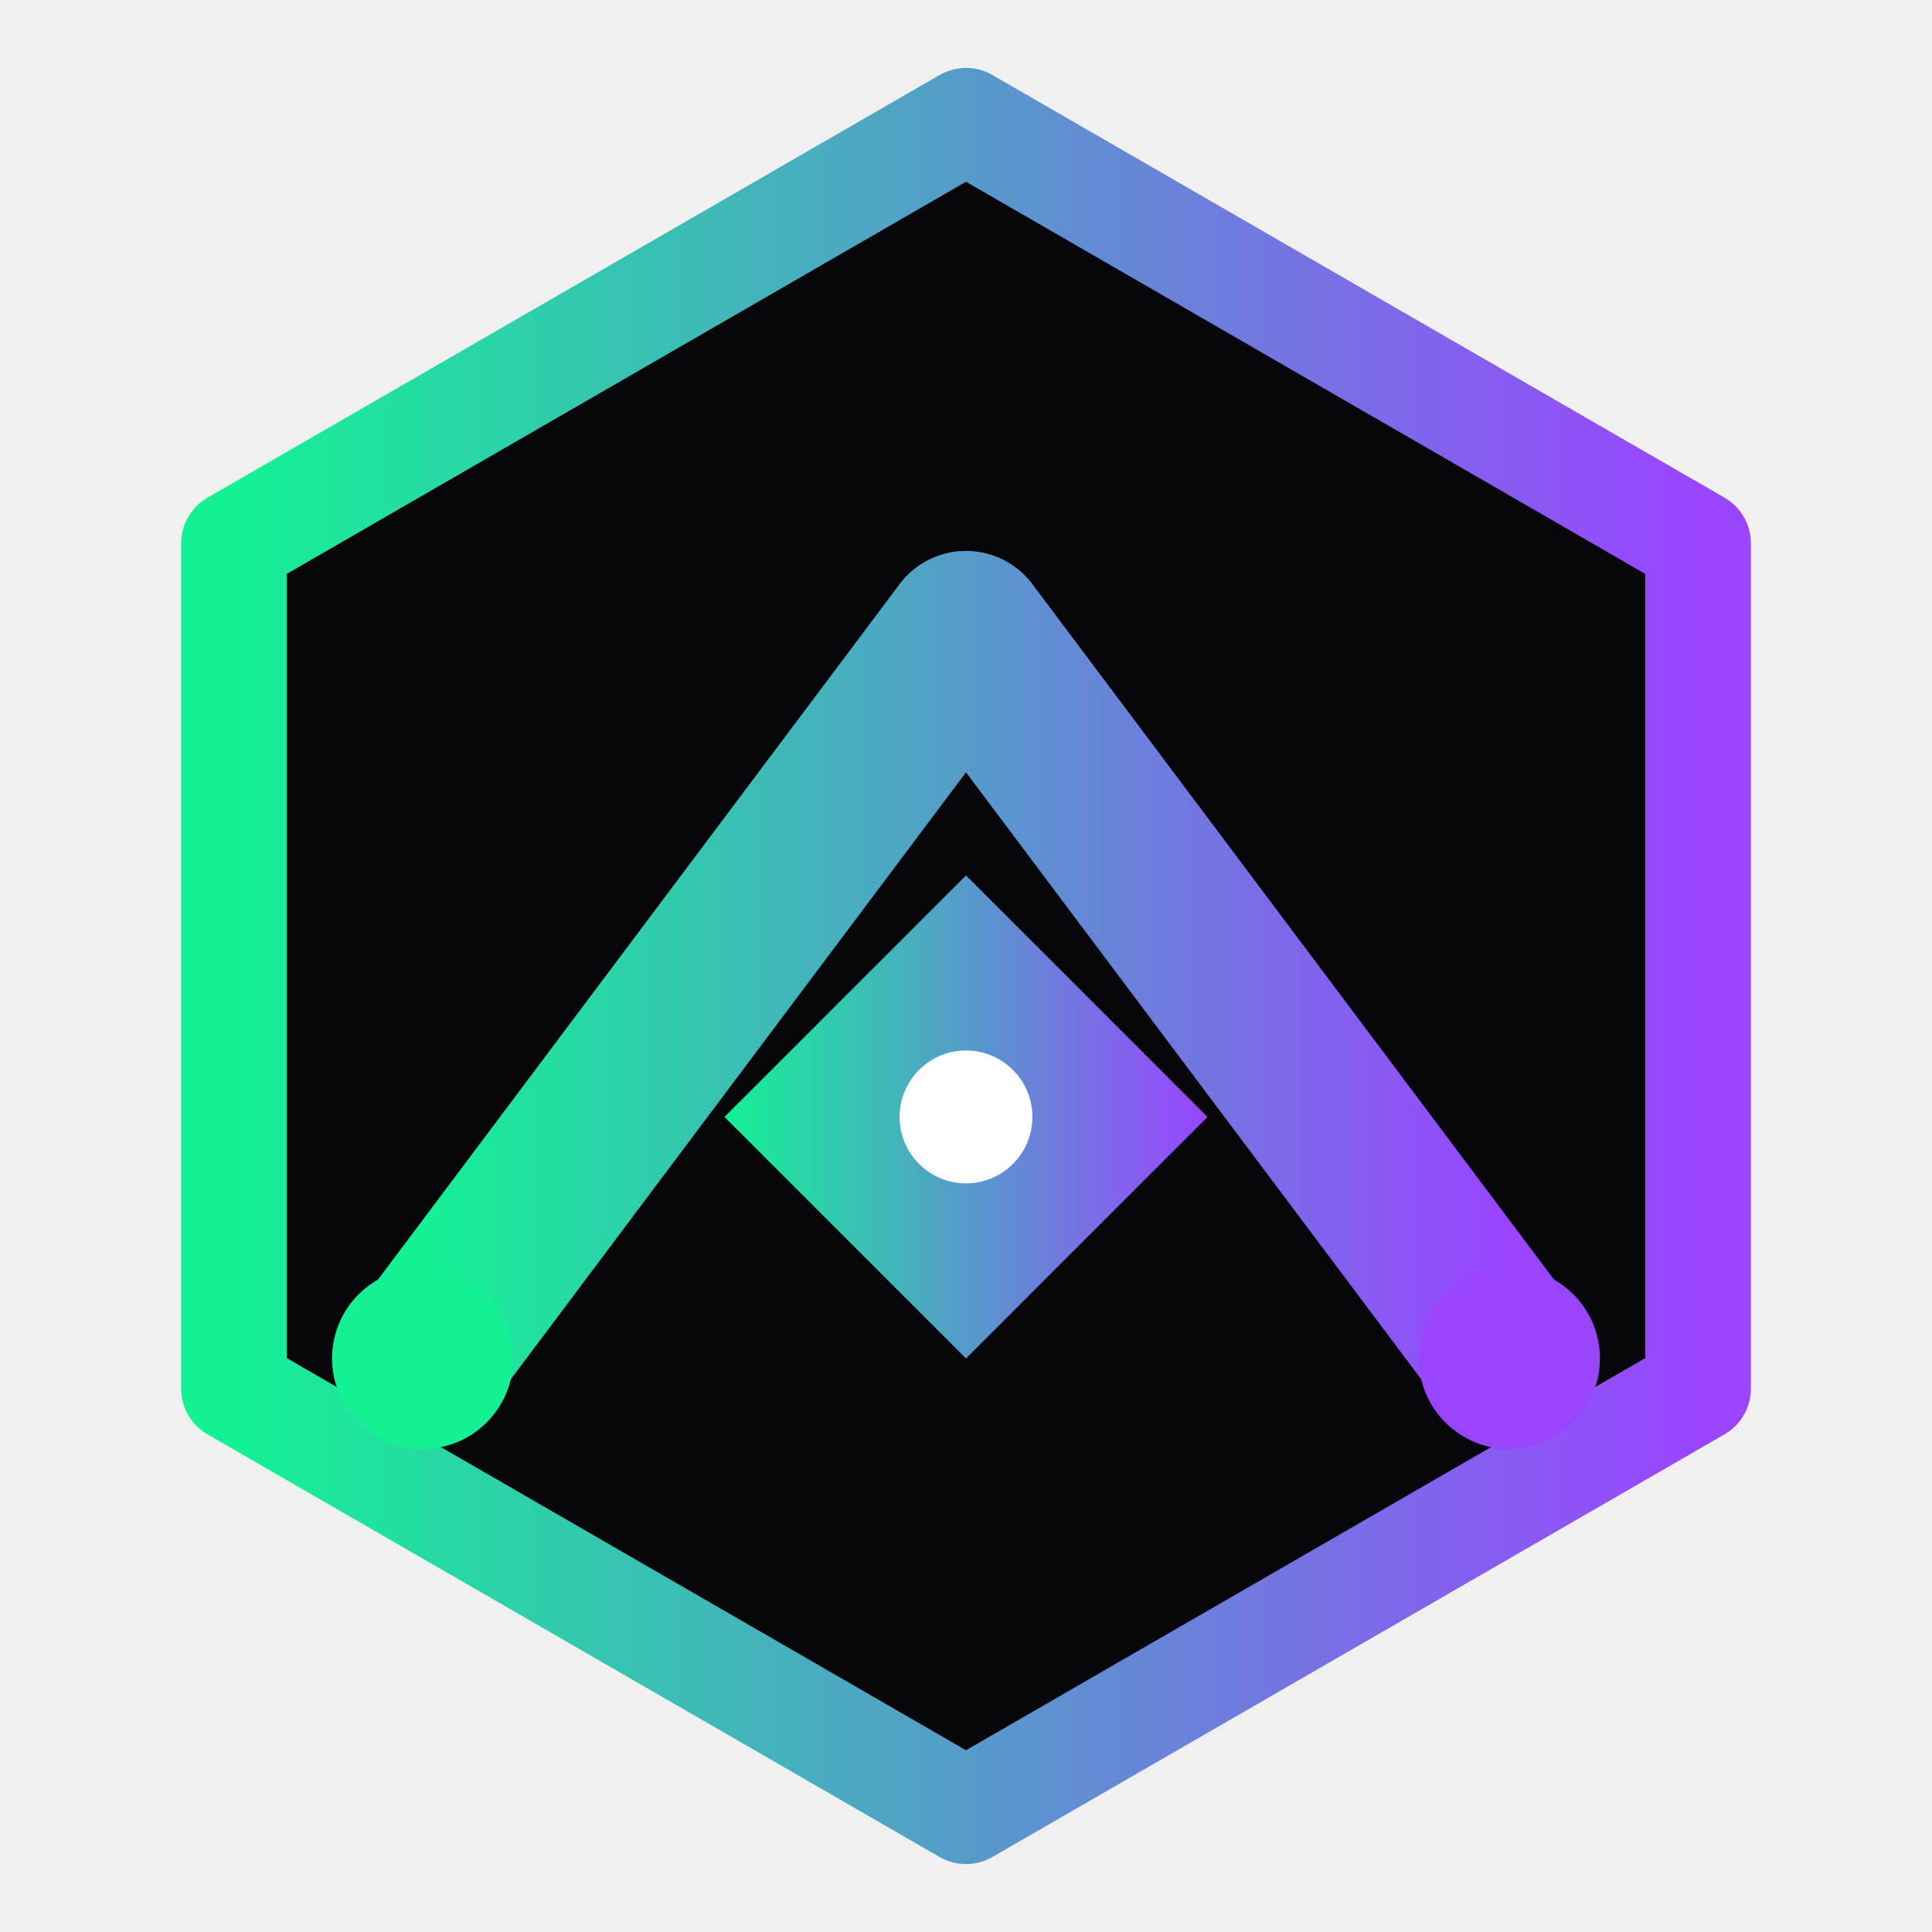
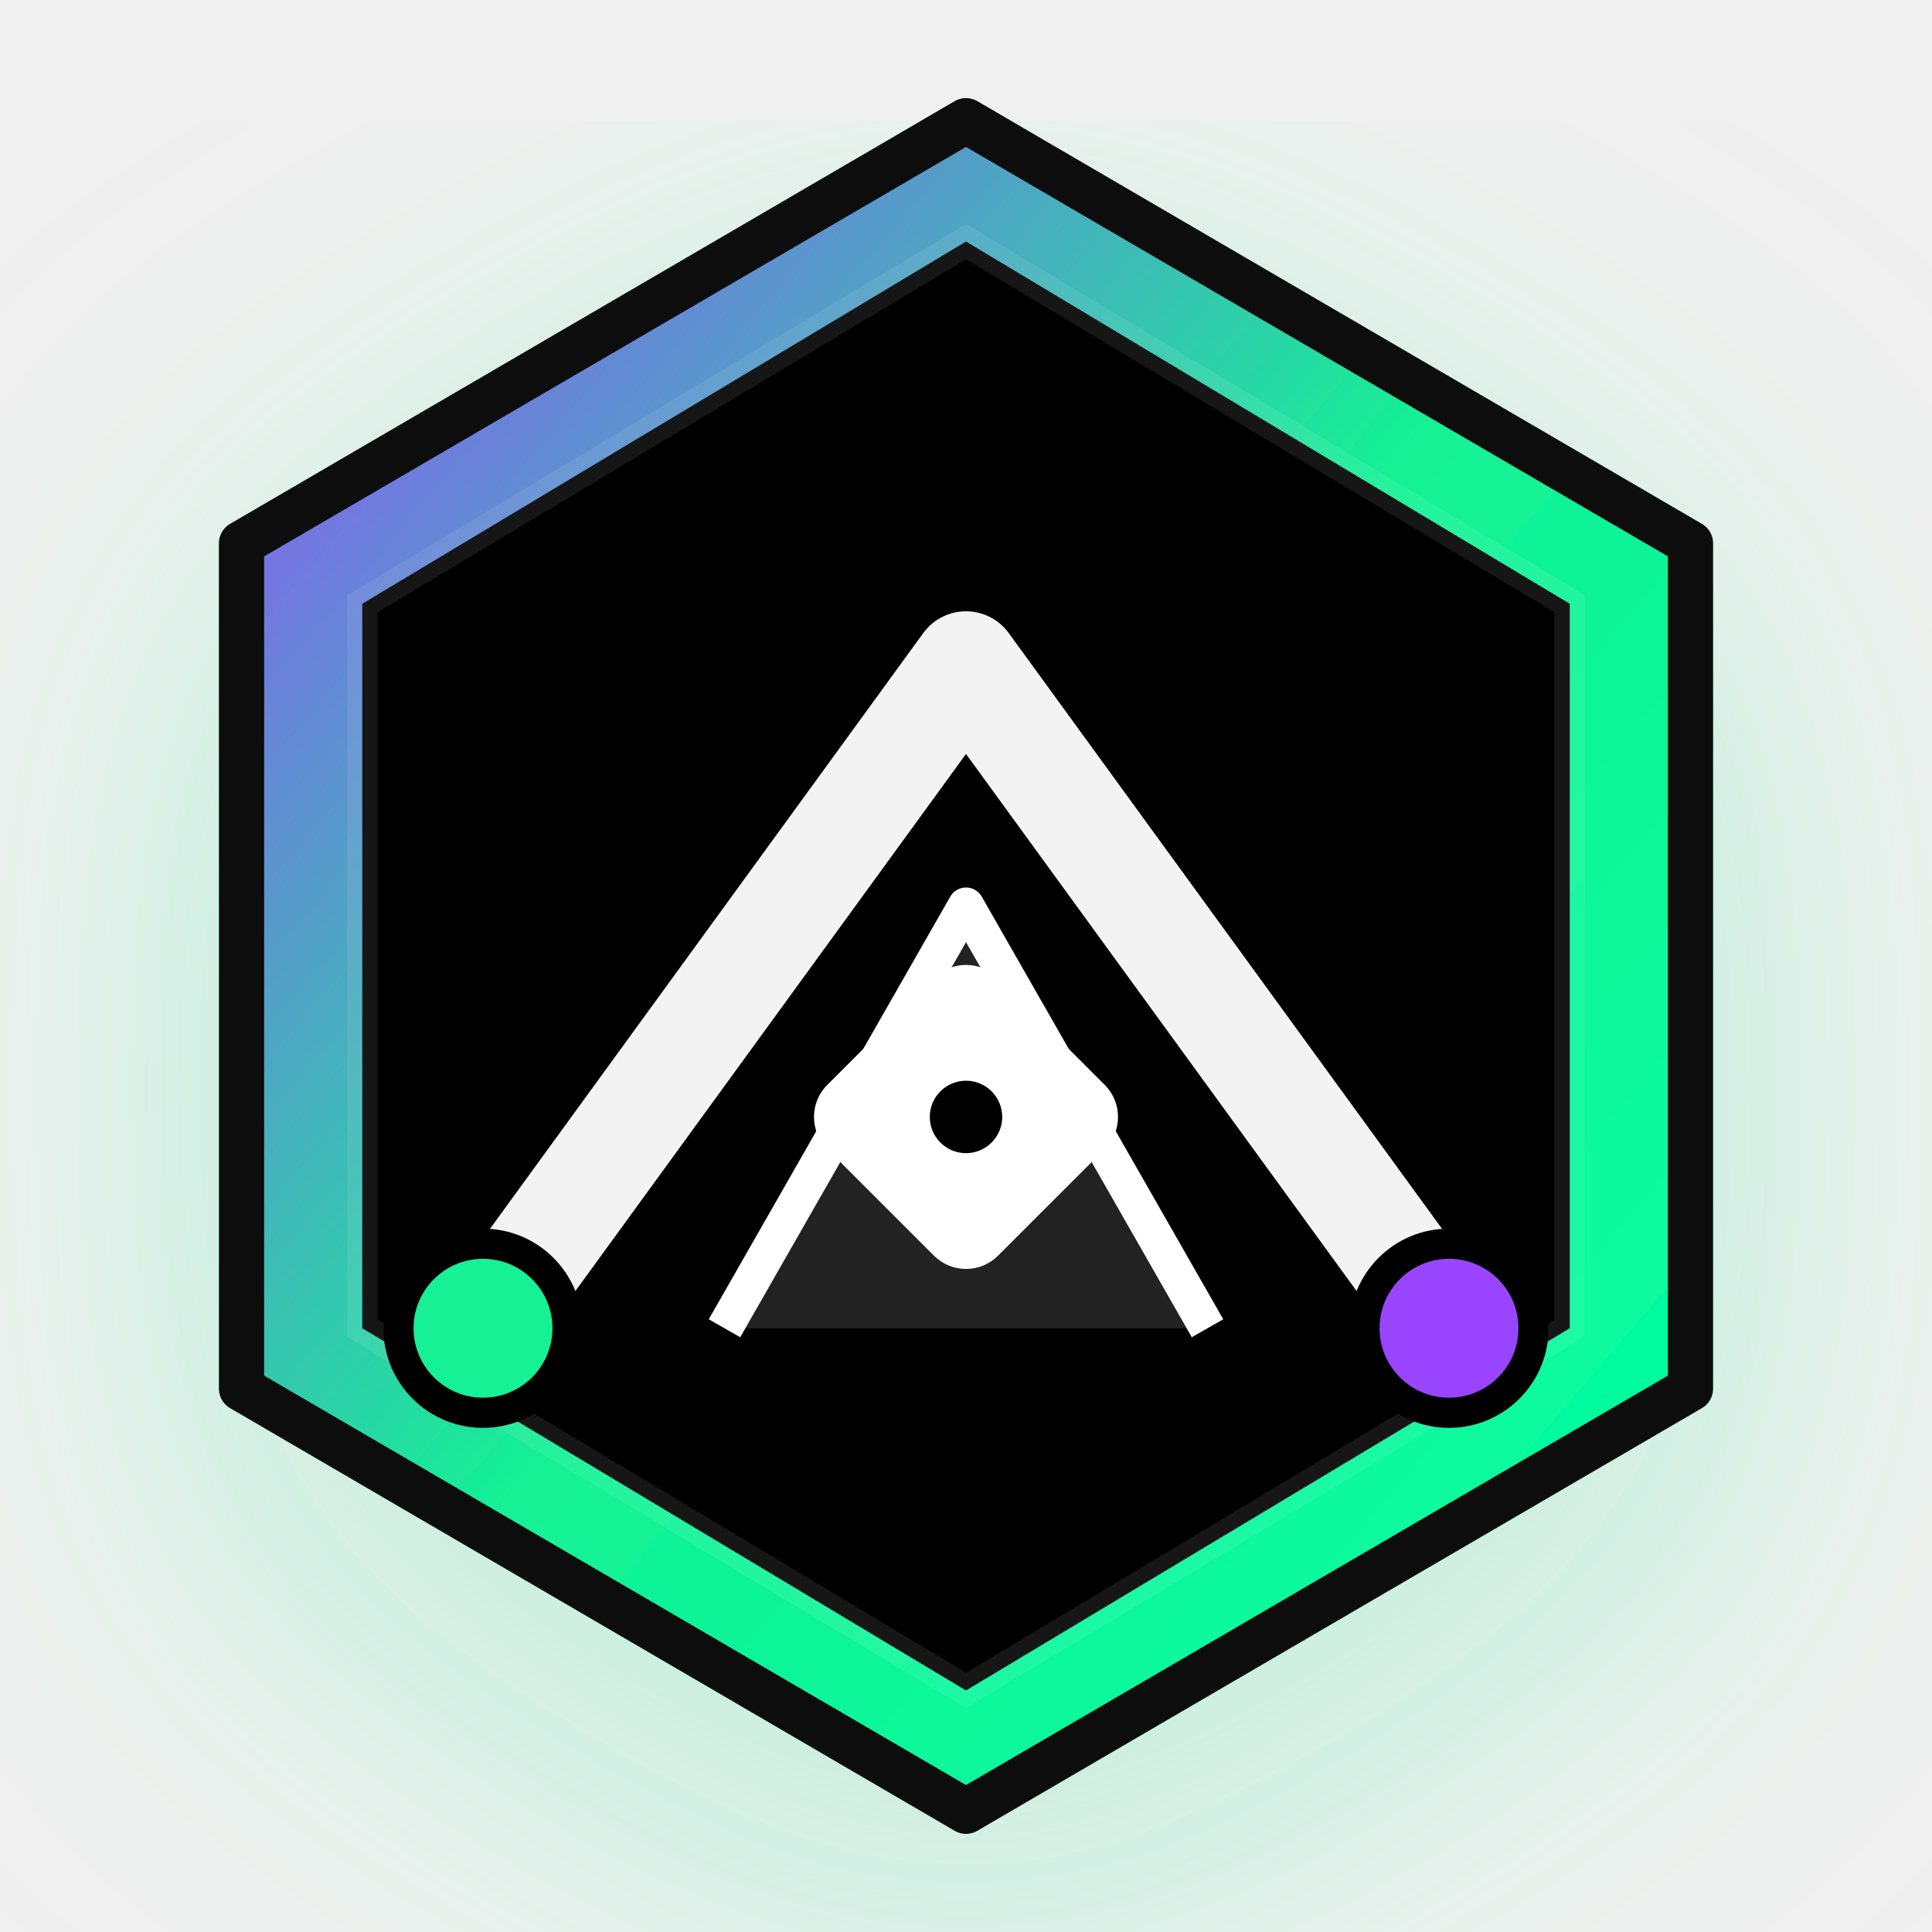
- <svg xmlns="http://www.w3.org/2000/svg" viewBox="0 0 64 64">
+ <svg xmlns="http://www.w3.org/2000/svg" width="64" height="64" viewBox="0 0 64 64" fill="none">
  <defs>
-     <linearGradient id="cy" x1="0" y1="0" x2="1" y2="0">
-       <stop offset="0" stop-color="#14F195" />
-       <stop offset="1" stop-color="#9945FF" />
+     <linearGradient id="solana" x1="0%" y1="0%" x2="100%" y2="100%">
+       <stop offset="0%" stop-color="#9945FF" />
+       <stop offset="50%" stop-color="#14F195" />
+       <stop offset="100%" stop-color="#00FFA3" />
    </linearGradient>
+     <filter id="shadow" x="-50%" y="-50%" width="200%" height="200%">
+       <feDropShadow dx="0" dy="4" stdDeviation="8" flood-color="#14F195" flood-opacity="0.25" />
+     </filter>
  </defs>
-   <polygon points="32,4 56.25,18 56.25,46 32,60 7.75,46 7.75,18" fill="#07070B" stroke="url(#cy)" stroke-width="3.5" stroke-linejoin="round" />
-   <path d="M14,45 L32,21 L50,45" fill="none" stroke="url(#cy)" stroke-width="5.5" stroke-linecap="round" stroke-linejoin="round" />
-   <polygon points="32,29 40,37 32,45 24,37" fill="url(#cy)" />
-   <circle cx="32" cy="37" r="2.2" fill="#fff" />
-   <circle cx="14" cy="45" r="3" fill="#14F195" />
-   <circle cx="50" cy="45" r="3" fill="#9945FF" />
+   <g filter="url(#shadow)">
+     <path d="M32 4 L56 18 L56 46 L32 60 L8 46 L8 18 Z" fill="url(#solana)" stroke="#0B0B0D" stroke-width="1.5" stroke-linejoin="round" />
+     <path d="M32 8 L52 20 L52 44 L32 56 L12 44 L12 20 Z" fill="#050505" stroke="white" stroke-opacity="0.08" stroke-width="1" />
+     <path d="M16 44 L32 22 L48 44" fill="none" stroke="white" stroke-width="3.5" stroke-linecap="round" stroke-linejoin="round" opacity="0.95" />
+     <path d="M24 44 L32 30 L40 44" fill="white" fill-opacity="0.12" stroke="white" stroke-width="1.2" stroke-linejoin="round" />
+     <rect x="28" y="33" width="8" height="8" rx="1.5" transform="rotate(45 32 37)" fill="white" />
+     <circle cx="32" cy="37" r="1.2" fill="#050505" />
+     <circle cx="16" cy="44" r="2.8" fill="#14F195" stroke="#050505" stroke-width="1" />
+     <circle cx="48" cy="44" r="2.8" fill="#9945FF" stroke="#050505" stroke-width="1" />
+   </g>
</svg>
